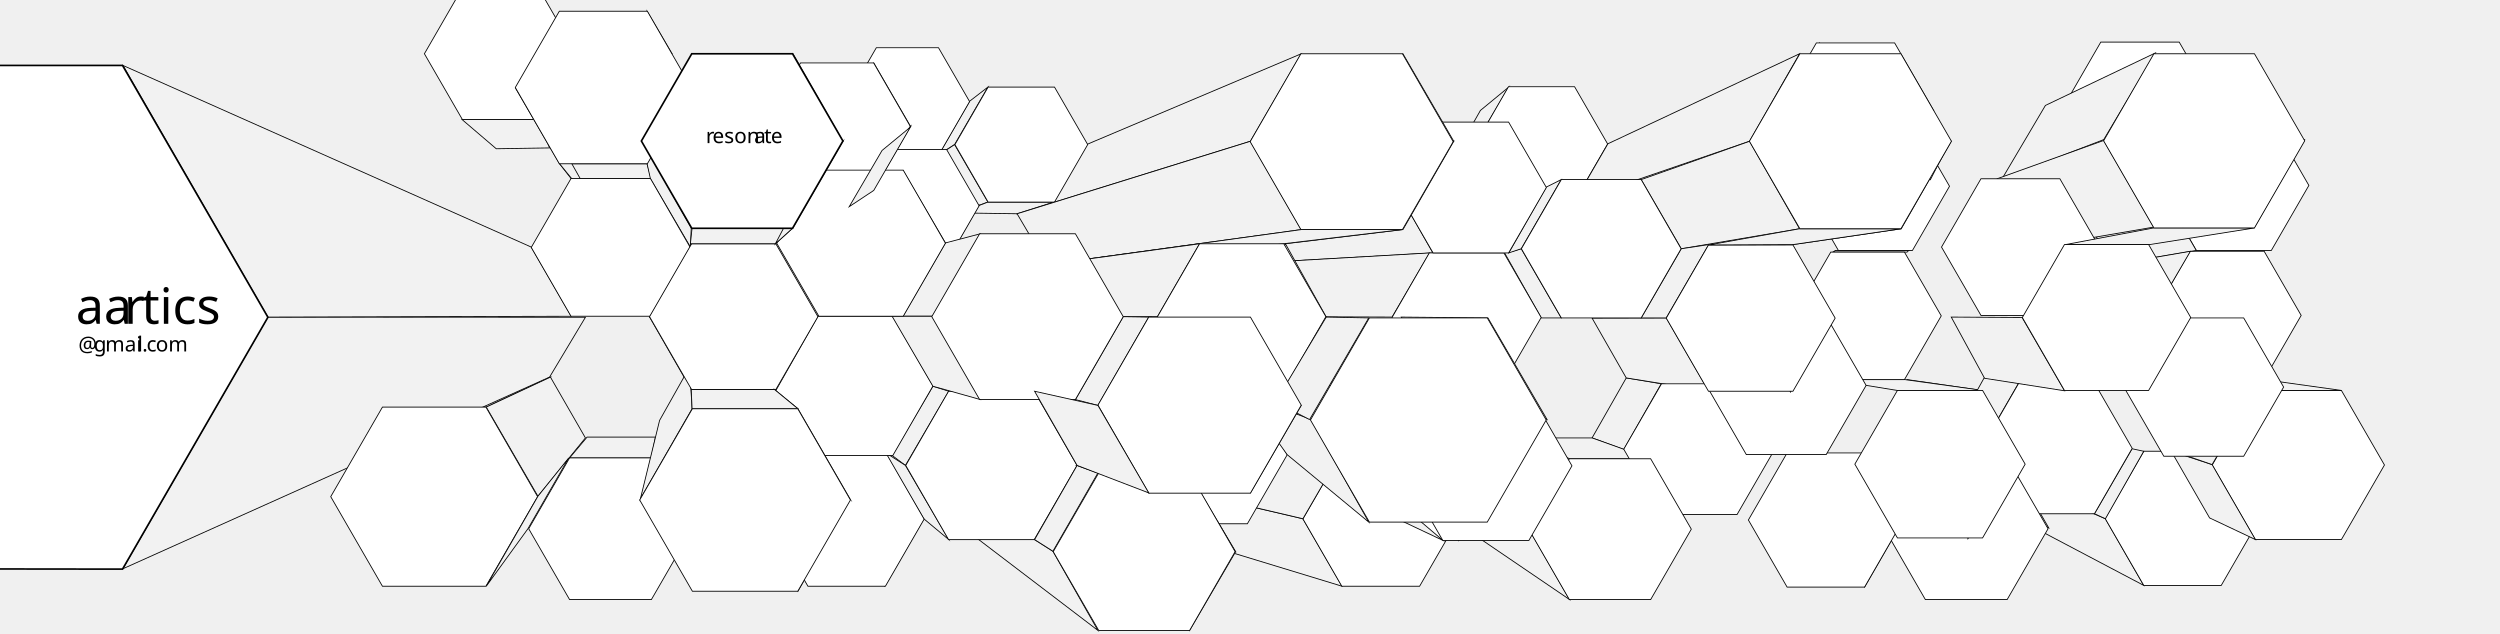
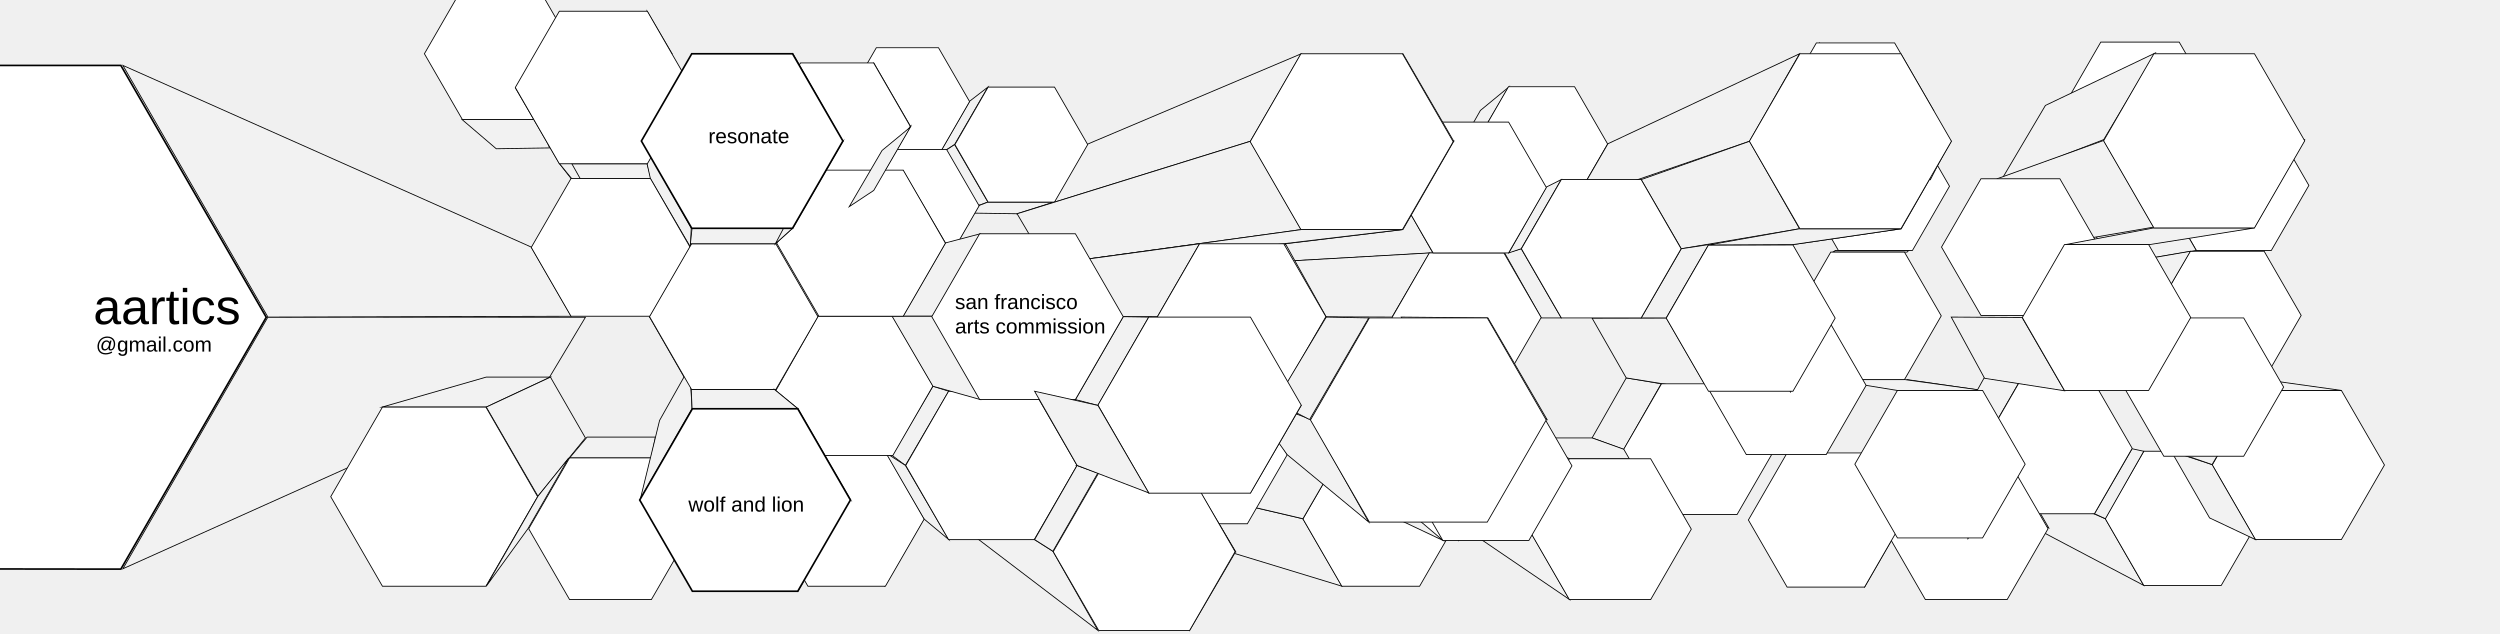
<svg xmlns="http://www.w3.org/2000/svg" width="3000" height="760" viewBox="0 0 3000 760">
  <defs>
    <style>
      .cls-1 {
        fill: #f2f2f2;
      }

      .cls-1, .cls-2, .cls-3 {
        stroke: #000;
        stroke-miterlimit: 10;
      }

      .cls-2, .cls-3 {
        fill: #fff;
      }

      .cls-3 {
        stroke-width: 2px;
      }

      .cls-4 {
        font-size: 25px;
      }

-       .cls-4, .cls-8 {
-         font-family: MyriadPro-Regular, Myriad Pro;
+       .cls-4, .cls-5 {
+         font-family: ArialMT, Arial;
      }

      .cls-5 {
-         letter-spacing: -0.01em;
-       }
- 
-       .cls-6 {
-         letter-spacing: 0em;
-       }
- 
-       .cls-7 {
-         letter-spacing: -0.01em;
-       }
- 
-       .cls-8 {
        font-size: 60px;
-       }
- 
-       .cls-9 {
-         letter-spacing: 0.02em;
-       }
- 
-       .cls-10 {
-         letter-spacing: 0em;
      }
    </style>
  </defs>
-   <g id="_00landingstage" data-name="00landingstage">
-     <polygon id="s98" class="cls-1" points="458.5 488.5 583.5 452.5 660.5 452.5 583.5 488.5 458.5 488.5" />
-   </g>
  <g id="_01stage" data-name="01stage">
    <polygon id="s32" class="cls-1" points="147.5 682.5 659.5 452.5 702.5 380.72 321.5 380.5 147.5 682.5" />
    <polygon id="s63" class="cls-1" points="1742.5 192.5 1776.5 132.5 1810.5 104.5 1770.5 172.5 1742.5 192.5" />
    <polygon id="_25" data-name="25" class="cls-2" points="1889.51 104.08 1810.17 104.08 1770.5 172.79 1810.17 241.5 1889.51 241.5 1929.17 172.79 1889.51 104.08" />
    <polygon id="s41" class="cls-1" points="1439.5 241.5 1471.5 317.5 1719.5 303.5 1674.5 224.5 1439.5 241.5" />
    <polygon id="s88" class="cls-1" points="2578.5 292.5 2477.5 292.5 2584.5 272.5 2705.5 272.5 2578.5 292.5" />
    <polygon id="s40" class="cls-1" points="1670.5 380.5 1715.5 303.5 1471.5 317.5 1434.5 379.5 1670.5 380.5" />
    <polygon id="s52" class="cls-1" points="1434.5 241.5 1476.5 170.5 1719.5 146.5 1674.5 224.5 1434.5 241.5" />
    <polygon id="s60" class="cls-1" points="1993.5 460.5 1951.5 453.5 1910.5 525.5 1948.5 539.5 1993.5 460.5" />
    <polygon id="s62" class="cls-1" points="1758.5 634.5 1741.5 567.5 1834.5 634.5 1883.5 719.5 1758.5 634.5" />
    <polygon id="s59" class="cls-1" points="1999.5 381.5 2050.5 469.5 1951.5 453.5 1910.5 381.73 1999.5 381.5" />
    <polygon id="s61" class="cls-1" points="1827.5 525.5 1910.5 525.5 1948.48 539.07 1980.5 550.5 1883.5 550.5 1827.5 525.5" />
    <polygon id="s57" class="cls-1" points="1889.5 241.5 1929.5 172.5 2159.5 64.5 2099.5 169.5 1889.5 241.5" />
    <polygon id="s56" class="cls-1" points="2017.5 298.5 1969.42 215.5 2099.5 169.5 2159.5 274.5 2017.5 298.5" />
    <polygon id="s94" class="cls-1" points="2391.5 564.5 2426.5 625.5 2572.5 702.5 2526.5 622.5 2391.5 564.5" />
    <polygon id="_42" data-name="42" class="cls-2" points="2665.48 541.5 2572.52 541.5 2526.05 622 2572.52 702.5 2665.48 702.5 2711.95 622 2665.48 541.5" />
    <polygon id="_50" data-name="50" class="cls-2" points="2725.61 144.5 2635.54 144.5 2590.5 222.5 2635.54 300.51 2725.61 300.51 2770.64 222.5 2725.61 144.5" />
    <polygon id="_49" data-name="49" class="cls-2" points="2716.96 301.5 2628.04 301.5 2583.59 378.5 2628.04 455.5 2716.96 455.5 2761.41 378.5 2716.96 301.5" />
    <polygon id="_48" data-name="48" class="cls-2" points="2809.67 468.5 2706.33 468.5 2654.65 558 2706.33 647.5 2809.67 647.5 2861.35 558 2809.67 468.5" />
    <polygon id="_51" data-name="51" class="cls-2" points="2615.05 50.5 2520.95 50.5 2473.89 132 2520.95 213.5 2615.05 213.5 2662.11 132 2615.05 50.5" />
    <polygon id="s87" class="cls-1" points="2386.5 317.5 2426.5 255.5 2765.5 167.5 2705.5 272.5 2386.5 317.5" />
    <polygon id="s90" class="cls-1" points="2498.5 255.5 2590.5 222.5 2635.5 300.5 2535.5 317.5 2498.5 255.5" />
    <polygon id="s92" class="cls-1" points="2402.5 214.5 2524.5 167.5 2586.5 63.5 2454.5 126.5 2402.5 214.5" />
    <polygon id="s91" class="cls-1" points="2444.5 296.5 2584.5 272.5 2524.5 168.5 2396.5 214.5 2444.5 296.5" />
    <polygon id="s89" class="cls-1" points="2535.5 317.5 2628.5 301.5 2583.5 378.5 2498.5 379.5 2535.5 317.5" />
    <polygon id="s85" class="cls-1" points="2651.5 621.5 2706.5 647.5 2654.5 557.5 2605.5 541.5 2651.5 621.5" />
    <polygon id="s84" class="cls-1" points="2409.5 548.5 2377.5 538.5 2422.5 616.5 2458.5 633.5 2409.5 548.5" />
    <polygon id="s82" class="cls-1" points="2377.5 468.5 2288.5 455.5 2341.5 524.5 2430.5 556.5 2377.5 468.5" />
    <polygon id="s80" class="cls-1" points="2185.5 455.5 2229.5 379.04 2222.5 378.5 2182.5 449.5 2185.5 455.5" />
    <polygon id="s79" class="cls-1" points="2276.5 468.5 2196.5 455.5 2285.5 455.5 2379.5 468.5 2276.5 468.5" />
    <polygon id="s78" class="cls-1" points="2112.5 379.5 2099.5 379.5 2143.5 455.5 2160.5 462.5 2112.5 379.5" />
    <polygon id="s77" class="cls-1" points="2237.5 704.5 2283.5 624.5 2231.5 566.5 2198.5 628.5 2237.5 704.5" />
    <polygon id="s76" class="cls-1" points="2234.5 146.5 2176.5 193.5 2212.5 255.5 2279.5 223.5 2234.5 146.5" />
    <polygon id="s75" class="cls-1" points="2183.5 51.5 2143.5 132.5 2179.5 193.5 2230.5 132.5 2183.5 51.5" />
    <polygon id="s73" class="cls-1" points="2170.5 214.5 2156.5 241.5 2234.5 241.5 2264.5 214.5 2170.5 214.5" />
    <polygon id="s70" class="cls-1" points="1969.5 293.5 1957.5 317.5 1994.5 379.5 2020.5 381.5 1969.5 293.5" />
    <polygon id="s68" class="cls-1" points="2199.5 302.5 2202.5 300.5 2290.5 300.5 2288.5 302.5 2199.5 302.5" />
    <polygon id="s66" class="cls-1" points="2670.5 463.5 2706.5 468.5 2654.5 557.5 2622.5 546.5 2670.5 463.5" />
    <polygon id="s67" class="cls-1" points="2716.5 455.5 2809.5 468.5 2718.5 468.5 2628.5 455.5 2716.5 455.5" />
+     <polygon id="s98" class="cls-1" points="458.5 488.5 583.5 452.5 660.5 452.5 583.5 488.5 458.5 488.5" />
    <polygon id="s97" class="cls-1" points="2341.5 524.5 2377.5 537.5 2422.5 459.5 2381.5 452.5 2341.5 524.5" />
    <polygon id="s95" class="cls-1" points="2459.5 459.5 2478.5 463.5 2526.5 546.5 2504.5 538.5 2459.5 459.5" />
    <polygon id="s93" class="cls-1" points="2558.5 538.5 2572.5 541.5 2526.5 622.5 2513.32 616.5 2558.5 538.5" />
    <polygon id="s58" class="cls-1" points="2017.5 298.5 2050.5 293.5 1999.5 381.5 1969.42 381.5 2017.5 298.5" />
    <polygon id="s35" class="cls-1" points="1805.5 303.5 1825.5 298.5 1873.5 381.5 1849.5 381.5 1805.5 303.5" />
    <polygon id="s36" class="cls-1" points="1810.5 303.5 1855.5 224.5 1873.5 215.5 1825.5 298.5 1810.5 303.5" />
    <polygon id="s83" class="cls-1" points="2310.5 548.5 2261.5 524.5 2341.5 524.5 2408.5 548.5 2310.5 548.5" />
    <polygon id="_45" data-name="45" class="cls-2" points="2513.32 459.5 2422.68 459.5 2377.36 538 2422.68 616.5 2513.32 616.5 2558.64 538 2513.32 459.5" />
    <polygon id="_39" data-name="39" class="cls-2" points="2285.31 302.5 2196.93 302.5 2152.74 379.04 2196.93 455.58 2285.31 455.58 2329.5 379.04 2285.31 302.5" />
    <polygon id="_37" data-name="37" class="cls-2" points="2294.96 146.5 2206.04 146.5 2161.59 223.5 2206.04 300.5 2294.96 300.5 2339.41 223.5 2294.96 146.5" />
    <polygon id="_36" data-name="36" class="cls-2" points="2471.84 214.5 2377.16 214.5 2329.82 296.5 2377.16 378.5 2471.84 378.5 2519.18 296.5 2471.84 214.5" />
    <polygon id="s86" class="cls-1" points="2478.5 293.5 2584.5 273.5 2705.5 273.5 2579.5 293.5 2478.5 293.5" />
    <polygon id="_44" data-name="44" class="cls-2" points="2705.33 64.5 2584.67 64.5 2524.33 169 2584.67 273.5 2705.33 273.5 2765.67 169 2705.33 64.5" />
    <polygon id="_43" data-name="43" class="cls-2" points="2692.42 381.5 2596.58 381.5 2548.66 464.5 2596.58 547.5 2692.42 547.5 2740.34 464.5 2692.42 381.5" />
    <polygon id="s96" class="cls-1" points="2477.5 468.96 2381.5 453.96 2341.5 380.5 2426.5 380.96 2477.5 468.96" />
    <polygon id="_46" data-name="46" class="cls-2" points="2578.36 293.5 2477.33 293.5 2426.81 381 2477.33 468.5 2578.36 468.5 2628.88 381 2578.36 293.5" />
    <polygon id="_47" data-name="47" class="cls-2" points="2408.57 549.5 2310.43 549.5 2261.35 634.5 2310.43 719.5 2408.57 719.5 2457.65 634.5 2408.57 549.5" />
    <polygon id="s81" class="cls-1" points="2361.5 646.5 2359.5 634.5 2408.5 549.5 2412.5 558.5 2361.5 646.5" />
    <polygon id="_26" data-name="26" class="cls-2" points="1804.67 303.5 1715.18 303.5 1670.43 381 1715.18 458.5 1804.67 458.5 1849.41 381 1804.67 303.5" />
    <polygon id="_27" data-name="27" class="cls-2" points="1810.32 146.5 1719.68 146.5 1674.36 225 1719.68 303.5 1810.32 303.5 1855.64 225 1810.32 146.5" />
    <polygon id="_28" data-name="28" class="cls-2" points="1969.42 215.5 1873.58 215.5 1825.66 298.5 1873.58 381.5 1969.42 381.5 2017.34 298.5 1969.42 215.5" />
    <polygon id="_33" data-name="33" class="cls-2" points="2084.42 460.56 1993.81 460.56 1948.5 539.03 1993.81 617.5 2084.42 617.5 2129.72 539.03 2084.42 460.56" />
    <polygon id="_32" data-name="32" class="cls-2" points="2237.48 543.5 2144.52 543.5 2098.05 624 2144.52 704.5 2237.48 704.5 2283.95 624 2237.48 543.5" />
    <polygon id="_41" data-name="41" class="cls-2" points="2191.42 379.5 2095.58 379.5 2047.66 462.5 2095.58 545.5 2191.42 545.5 2239.34 462.5 2191.42 379.5" />
    <polygon id="s74" class="cls-1" points="2199.5 215.5 2191.5 224.5 2234.5 147.5 2246.5 133.5 2199.5 215.5" />
    <polygon id="_38" data-name="38" class="cls-2" points="2273.54 51.5 2179.62 51.5 2132.66 132.84 2179.62 214.17 2273.54 214.17 2320.5 132.84 2273.54 51.5" />
    <polygon id="_40" data-name="40" class="cls-2" points="2379.09 468.5 2276.91 468.5 2225.81 557 2276.91 645.5 2379.09 645.5 2430.19 557 2379.09 468.5" />
    <polygon id="s71" class="cls-1" points="2148.5 470.5 2137.5 442.5 2174.5 382.5 2200.5 382.5 2148.5 470.5" />
    <polygon id="s69" class="cls-1" points="2341.5 169.5 2214.5 193.5 2151.5 293.5 2281.5 274.5 2341.5 169.5" />
    <polygon id="_35" data-name="35" class="cls-2" points="2151.52 293.96 2050.17 293.96 1999.5 381.73 2050.17 469.5 2151.52 469.5 2202.19 381.73 2151.52 293.96" />
    <polygon id="_34" data-name="34" class="cls-2" points="1980.79 550.5 1883.21 550.5 1834.43 635 1883.21 719.5 1980.79 719.5 2029.57 635 1980.79 550.5" />
    <polygon id="s55" class="cls-1" points="2151.5 293.5 2281.5 274.5 2159.5 274.5 2050.17 293.96 2151.5 293.5" />
    <polygon id="s72" class="cls-1" points="2279.5 65.5 2269.5 133.5 2316.5 215.5 2339.5 170.5 2279.5 65.5" />
    <polygon id="_31" data-name="31" class="cls-2" points="2281.12 64.5 2159.88 64.5 2099.26 169.5 2159.88 274.5 2281.12 274.5 2341.74 169.5 2281.12 64.5" />
    <polygon id="s110" class="cls-1" points="1042.5 193.5 1113.5 194.5 1135.5 179.5 1058.5 179.5 1042.5 193.5" />
    <polygon id="s1" class="cls-1" points="554.5 143.5 646.5 143.5 659.5 177.5 595.5 178.5 554.5 143.5" />
    <polygon id="_2" data-name="2" class="cls-2" points="646.11 -14.5 554.89 -14.5 509.28 64.5 554.89 143.5 646.11 143.5 691.72 64.5 646.11 -14.5" />
    <polygon id="s33" class="cls-1" points="147.5 78.5 321.5 380.5 685.5 379.5 637.5 296.5 147.5 78.5" />
    <polygon id="s3" class="cls-1" points="583.5 488.5 645.5 595.5 702.5 525.5 660.5 452.5 583.5 488.5" />
    <polygon id="s20" class="cls-1" points="1500.5 169.5 1220.5 256.5 1256.5 193.5 1561.5 64.5 1500.5 169.5" />
    <polygon id="s23" class="cls-1" points="1222.5 379.5 1257.5 442.5 1331.5 467.5 1280.5 380.5 1222.5 379.5" />
    <polygon id="s50" class="cls-1" points="1500.5 380.5 1388.5 380.5 1437.5 462.5 1561.5 486.5 1500.5 380.5" />
    <polygon id="s19" class="cls-1" points="685.5 214.5 781.5 214.5 776.5 196.5 671.5 196.5 685.5 214.5" />
    <polygon id="s18" class="cls-1" points="770.5 169.5 780.5 214.5 828.5 296.5 829.5 273.5 770.5 169.5" />
    <polygon id="s17" class="cls-1" points="791.5 379.5 779.5 380.5 829.5 292.5 826.5 319.5 791.5 379.5" />
    <polygon id="s16" class="cls-1" points="791.5 379.5 827.5 440.5 829.5 467.5 779.5 380.5 791.5 379.5" />
    <polygon id="s15" class="cls-1" points="786.5 524.5 704.5 524.5 683.5 549.5 781.5 549.5 786.5 524.5" />
    <polygon id="s11" class="cls-1" points="1119.5 463.5 1138.5 469.5 1086.5 558.5 1070.5 546.5 1119.5 463.5" />
    <polygon id="s10" class="cls-1" points="1138.5 647.5 1108.5 622.5 1061.5 542.5 1086.5 558.5 1138.5 647.5" />
    <polygon id="s9" class="cls-1" points="1126.5 185.5 1145.5 173.5 1185.5 104.5 1163.5 121.5 1126.5 185.5" />
    <polygon id="s8" class="cls-1" points="1113.5 194.5 1149.5 255.5 1185.5 242.5 1145.5 173.5 1113.5 194.5" />
    <polygon id="s7" class="cls-1" points="1151.5 255.5 1220.5 256.5 1264.5 242.5 1185.5 242.5 1151.5 255.5" />
    <polygon id="_9" data-name="9" class="cls-2" points="1126.2 57.28 1051.59 57.28 1014.29 121.89 1051.59 186.5 1126.2 186.5 1163.5 121.89 1126.2 57.28" />
    <polygon id="s48" class="cls-1" points="1120.5 317.5 1135.5 314.5 1174.5 246.5 1156.5 256.5 1120.5 317.5" />
    <polygon id="s54" class="cls-1" points="1048.5 75.5 1014.5 121.5 1051.5 186.5 1092.5 151.5 1048.5 75.5" />
    <polygon id="_10" data-name="10" class="cls-2" points="1135.97 179.5 1058.03 179.5 1019.06 247 1058.03 314.5 1135.97 314.5 1174.94 247 1135.97 179.5" />
    <polygon id="s6" class="cls-1" points="1134.5 291.5 1176.5 280.5 1119.5 379.5 1083.5 379.5 1134.5 291.5" />
    <polygon id="_5" data-name="5" class="cls-2" points="781.65 549.5 683.5 549.5 634.43 634.5 683.5 719.5 781.65 719.5 830.73 634.5 781.65 549.5" />
    <polygon id="s14" class="cls-1" points="830.5 490.5 827.5 440.5 791.5 504.5 768.5 598.5 830.5 490.5" />
    <polygon id="s43" class="cls-1" points="957.5 709.5 923.5 623.5 967.5 546.5 1020.5 599.5 957.5 709.5" />
    <polygon id="s53" class="cls-1" points="1061.5 703.5 1108.5 622.5 1042.5 567.5 1007.5 628.5 1061.5 703.5" />
    <polygon id="_14" data-name="14" class="cls-2" points="1062.5 542.5 969.52 542.5 923.05 623 969.52 703.5 1062.48 703.5 1108.95 623 1062.5 542.5" />
    <polygon id="_13" data-name="13" class="cls-2" points="1071.44 379.5 975.02 379.5 926.82 463 975.02 546.5 1071.44 546.5 1119.65 463 1071.44 379.5" />
    <polygon id="s29" class="cls-1" points="1328.5 567.5 1563.5 622.5 1610.5 703.5 1364.5 628.5 1328.5 567.5" />
    <polygon id="_23" data-name="23" class="cls-2" points="1703.51 541.83 1610.17 541.83 1563.5 622.66 1610.17 703.5 1703.51 703.5 1750.18 622.66 1703.51 541.83" />
    <polygon id="s27" class="cls-1" points="1364.5 503.5 1435.5 503.5 1703.5 541.5 1610.5 541.5 1364.5 503.5" />
    <polygon id="s28" class="cls-1" points="1328.5 567.5 1364.5 503.5 1610.5 541.5 1563.5 622.5 1328.5 567.5" />
    <polygon id="_19" data-name="19" class="cls-2" points="1496.86 462.96 1401.29 462.96 1353.5 545.73 1401.29 628.5 1496.86 628.5 1544.65 545.73 1496.86 462.96" />
    <polygon id="s26" class="cls-1" points="1317.5 756.5 1149.5 628.5 1114.5 567.5 1263.5 661.5 1317.5 756.5" />
    <polygon id="_15" data-name="15" class="cls-2" points="1241.1 469.5 1138.29 469.5 1086.89 558.53 1138.29 647.57 1241.1 647.57 1292.5 558.53 1241.1 469.5" />
    <polygon id="s12" class="cls-1" points="1070.5 379.5 1119.5 379.5 1176.5 479.5 1119.5 463.5 1070.5 379.5" />
    <polygon id="s42" class="cls-1" points="1048.5 227.5 1019.06 247 1058.5 179.5 1092.5 151.5 1048.5 227.5" />
    <polygon id="_8" data-name="8" class="cls-2" points="1048.38 75.5 960.62 75.5 916.74 151.5 960.62 227.5 1048.38 227.5 1092.26 151.5 1048.38 75.5" />
    <polygon id="s2" class="cls-1" points="671.5 196.5 618.5 105.5 684.5 193.5 719.5 255.5 671.5 196.5" />
    <polygon id="s100" class="cls-1" points="1083.5 204.5 1134.5 291.5 1058.5 314.5 1019.5 247.5 1083.5 204.5" />
    <polygon id="_6" data-name="6" class="cls-2" points="780.57 214.29 685.19 214.29 637.5 296.9 685.19 379.5 780.57 379.5 828.26 296.9 780.57 214.29" />
    <polygon id="s45" class="cls-1" points="930.5 469.5 923.5 462.5 971.5 379.5 981.5 379.5 930.5 469.5" />
    <polygon id="_12" data-name="12" class="cls-2" points="930.98 292.5 829.95 292.5 779.43 380 829.95 467.5 930.98 467.5 981.5 380 930.98 292.5" />
    <polygon id="_11" data-name="11" class="cls-2" points="1083.88 204.16 982.66 204.16 932.04 291.83 982.66 379.5 1083.88 379.5 1134.5 291.83 1083.88 204.16" />
    <polygon id="s49" class="cls-1" points="1290.5 280.5 1243.5 288.5 1305.5 380.51 1347.5 380 1290.5 280.5" />
    <polygon id="s4" class="cls-1" points="828.5 292.5 830.5 273.5 951.5 273.5 930.5 292.5 828.5 292.5" />
    <polygon id="s25" class="cls-1" points="1347.89 380 1290.5 479.5 1317.5 486.5 1378.5 380.5 1347.89 380" />
    <polygon id="_17" data-name="17" class="cls-2" points="1265.41 104.5 1185.74 104.5 1145.9 173.5 1185.74 242.5 1265.41 242.5 1305.25 173.5 1265.41 104.5" />
    <polygon id="_3" data-name="3" class="cls-2" points="583.07 488.5 458.94 488.5 396.87 596 458.94 703.5 583.07 703.5 645.13 596 583.07 488.5" />
    <polygon id="s34" class="cls-1" points="776.5 13.5 781.5 54.5 786.5 64.5 806.5 64.5 776.5 13.5" />
    <polygon id="_4" data-name="4" class="cls-2" points="776.83 13.5 671.17 13.5 618.35 105 671.17 196.5 776.83 196.5 829.65 105 776.83 13.5" />
    <polygon id="s107" class="cls-1" points="1683.5 64.5 1510.5 193.5 1547.5 256.5 1744.5 169.5 1683.5 64.5" />
    <polygon id="s106" class="cls-1" points="1683.5 275.5 1744.5 169.5 1584.5 237.5 1542.5 292.5 1542.5 292.5 1683.5 275.5" />
    <polygon id="s21" class="cls-1" points="1220.5 256.5 1256.5 317.5 1561.5 275.5 1500.5 169.5 1220.5 256.5" />
    <polygon id="s30" class="cls-1" points="1256.5 317.5 1330.5 317.5 1682.5 275.5 1561.5 275.5 1256.5 317.5" />
    <polygon id="s22" class="cls-1" points="1256.5 317.5 1222.5 379.5 1388.96 380 1439.48 292.5 1256.5 317.5" />
    <polygon id="_24" data-name="24" class="cls-2" points="1682.91 64.5 1561.09 64.5 1500.18 170 1561.09 275.5 1682.91 275.5 1743.82 170 1682.91 64.5" />
    <polygon id="s31" class="cls-1" points="1292.5 558.5 1317.5 567.5 1263.5 661.5 1241.5 647.5 1292.5 558.5" />
    <polygon id="s102" class="cls-1" points="1427.5 756.5 1401.5 626.5 1461.5 626.5 1482.5 662.5 1427.5 756.5" />
    <polygon id="s64" class="cls-1" points="1482.5 661.5 1426.5 567.5 1392.5 558.5 1426.5 626.5 1482.5 661.5" />
    <polygon id="s65" class="cls-1" points="1292.5 558.5 1392.74 558.5 1426.5 567.5 1317.5 567.5 1292.5 558.5" />
    <polygon id="_21" data-name="21" class="cls-2" points="1427.56 567.5 1318.44 567.5 1263.88 662 1318.44 756.5 1427.56 756.5 1482.12 662 1427.56 567.5" />
    <polygon id="_16" data-name="16" class="cls-2" points="1290.45 280.5 1175.55 280.5 1118.11 380 1175.55 479.5 1290.45 479.5 1347.89 380 1290.45 280.5" />
    <polygon id="s47" class="cls-1" points="951.5 273.5 1011.5 169.5 976.5 204.5 930.5 292.5 951.5 273.5" />
    <polygon id="s46" class="cls-1" points="951.5 64.5 1011.5 169.5 1011.5 169.5 935.5 256.5 899.5 193.5 951.5 64.5" />
    <polygon id="s44" class="cls-1" points="1020.5 599.5 967.5 546.5 929.5 467.5 957.5 490.5 1020.5 599.5" />
    <polygon id="s5" class="cls-1" points="929.5 467.5 957.5 490.5 830.5 490.5 829.5 467.5 929.5 467.5" />
    <polygon id="s37" class="cls-1" points="1731.5 648.5 1676.5 622.5 1575.5 541.5 1625.5 558.5 1731.5 648.5" />
    <polygon id="s109" class="cls-1" points="1748.5 634.5 1750.5 648.5 1802.5 558.5 1797.5 550.5 1748.5 634.5" />
    <polygon id="s108" class="cls-1" points="1801.5 558.5 1708.5 527.5 1663.5 455.5 1749.5 469.5 1801.5 558.5" />
    <polygon id="_29" data-name="29" class="cls-2" points="1834.67 469.5 1731.33 469.5 1679.65 559 1731.33 648.5 1834.67 648.5 1886.35 559 1834.67 469.5" />
    <polygon id="s38" class="cls-1" points="1493.5 473.5 1544.5 545.5 1642.5 626.5 1573.5 503.5 1493.5 473.5" />
    <polygon id="s105" class="cls-1" points="1529.5 317.5 1566.5 381.5 1591.5 380.5 1542.5 292.5 1529.5 317.5" />
    <polygon id="_22" data-name="22" class="cls-2" points="1540.52 292.5 1439.48 292.5 1388.96 380 1439.48 467.5 1540.52 467.5 1591.04 380 1540.52 292.5" />
    <polygon id="s103" class="cls-1" points="1646.5 469.5 1749.5 469.5 1661.5 458.5 1563.5 458.5 1646.5 469.5" />
    <polyline id="s51" class="cls-1" points="1571.5 503.5 1530.5 482.5 1591.5 380.5 1642.5 381.5 1571.5 503.5" />
    <polygon id="s101" class="cls-1" points="1500.5 591.5 1398 541 1437.5 462.5 1561.5 486.5 1500.5 591.5" />
    <polygon id="_20" data-name="20" class="cls-2" points="1500.5 380.51 1378.5 380.51 1317.5 486.17 1378.5 591.82 1500.5 591.82 1561.5 486.17 1500.5 380.51" />
    <polygon id="s99" class="cls-1" points="682.5 549.5 645.5 595.5 583.5 703.5 633.5 634.5 682.5 549.5" />
-     <polygon id="_18" data-name="18" class="cls-2" points="957.3 490.5 830.86 490.5 767.64 600 830.86 709.5 957.3 709.5 1020.52 600 957.3 490.5" />
    <polygon id="s104" class="cls-1" points="1856.5 503.5 1726.5 458.5 1681.5 380.5 1785.5 381.5 1856.5 503.5" />
    <polygon id="_30" data-name="30" class="cls-2" points="1784.72 381.5 1643.28 381.5 1572.55 504 1643.28 626.5 1784.72 626.5 1855.45 504 1784.72 381.5" />
    <polygon id="s24" class="cls-1" points="1241.5 469.5 1292.5 558.5 1378.5 591.5 1317.5 486.5 1241.5 469.5" />
    <polygon id="s42-2" data-name="s42" class="cls-1" points="1048.5 228.5 1019.06 248 1058.5 180.5 1092.5 152.5 1048.5 228.5" />
-     <g id="p7">
-       <polygon id="_7" data-name="7" class="cls-3" points="951.04 64.5 830.11 64.5 769.65 169.22 830.11 273.95 951.04 273.95 1011.5 169.22 951.04 64.5" />
-       <text class="cls-4" transform="translate(847 171.75)">
-         <tspan class="cls-5">r</tspan>
-         <tspan x="7.92" y="0">eson</tspan>
-         <tspan class="cls-6" x="57.95" y="0">a</tspan>
-         <tspan class="cls-7" x="69.9" y="0">t</tspan>
-         <tspan x="78.02" y="0">e</tspan>
-       </text>
-     </g>
-     <g id="p1">
-       <polygon id="_1" data-name="1" class="cls-3" points="321.5 380.72 147.01 682.95 -202.5 682.5 -377.5 380.5 -202.5 78.5 147.01 78.5 321.5 380.72" />
-       <text class="cls-8" transform="translate(91 388.6)">aa<tspan class="cls-9" x="57.84" y="0">r</tspan>
-         <tspan class="cls-10" x="78.9" y="0">tics</tspan>
-       </text>
-       <text class="cls-4" transform="translate(94 421.75)">@<tspan class="cls-7" x="18.42" y="0">g</tspan>
-         <tspan x="32.25" y="0">mai</tspan>
-         <tspan class="cls-5" x="71" y="0">l</tspan>
-         <tspan x="76.65" y="0">.</tspan>
-         <tspan class="cls-7" x="81.82" y="0">c</tspan>
-         <tspan x="92.87" y="0">om</tspan>
-       </text>
-     </g>
+     <polygon id="_7" data-name="7" class="cls-3" points="951.04 64.5 830.11 64.5 769.65 169.22 830.11 273.95 951.04 273.95 1011.5 169.22 951.04 64.5" />
+     <polygon id="_1" data-name="1" class="cls-3" points="319.5 380.72 145.01 682.95 -204.5 682.5 -379.5 380.5 -204.5 78.5 145.01 78.5 319.5 380.72" />
+     <polygon id="_18" data-name="18" class="cls-3" points="957.3 490.5 830.86 490.5 767.64 600 830.86 709.5 957.3 709.5 1020.52 600 957.3 490.5" />
+     <text class="cls-4" transform="translate(850 171.9)">resonate</text>
+     <text class="cls-5" transform="translate(112 388.96)">aartics</text>
+     <text class="cls-4" transform="translate(115 421.9)">@gmail.com</text>
+     <text class="cls-4" transform="translate(826 613.9)">wolf and lion</text>
+     <text class="cls-4" transform="translate(1146 370.9)">san francisco</text>
+     <text class="cls-4" transform="translate(1146 400.11)">arts commission</text>
  </g>
</svg>
